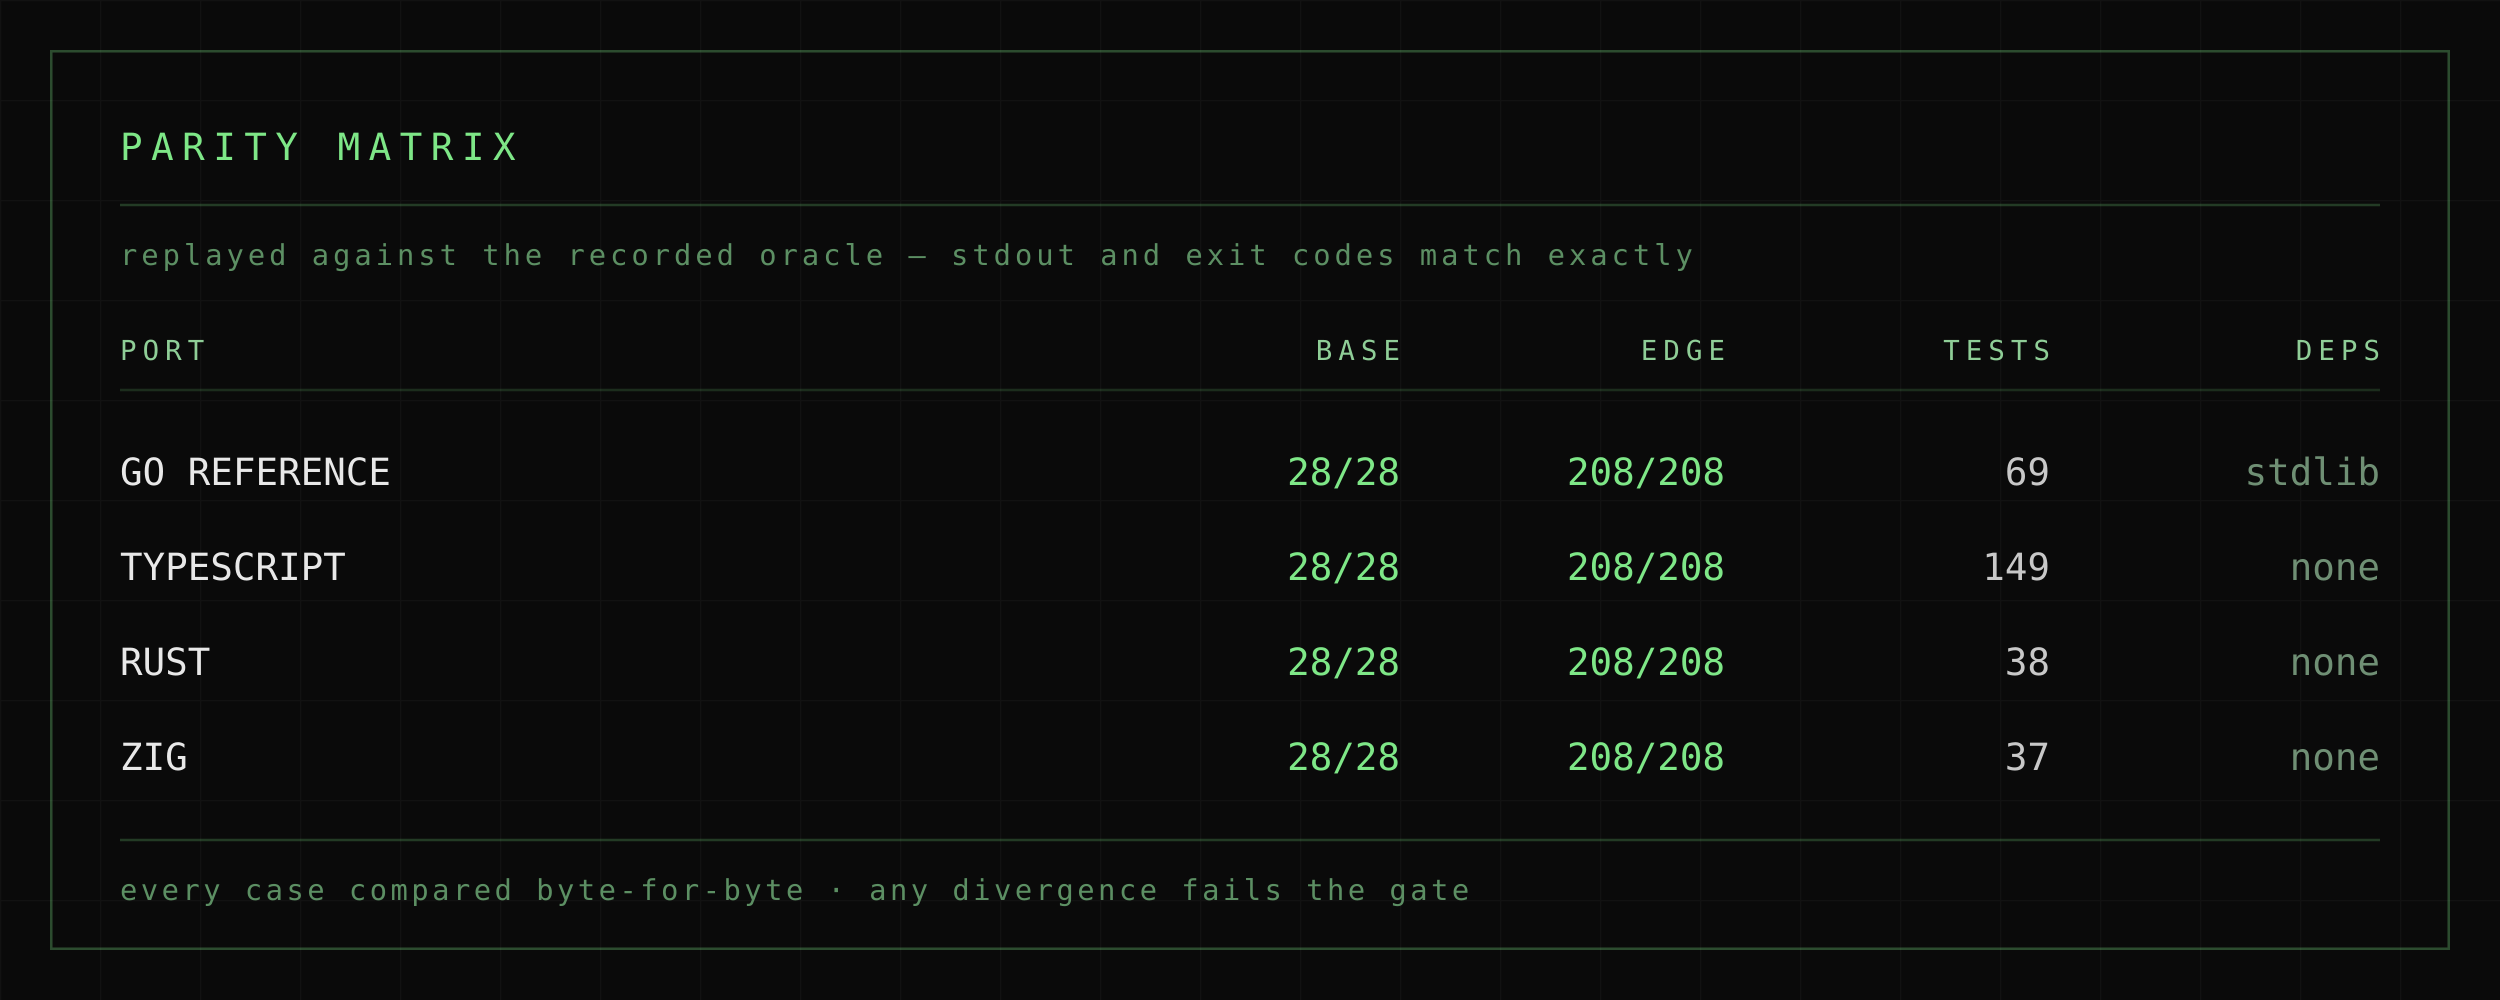
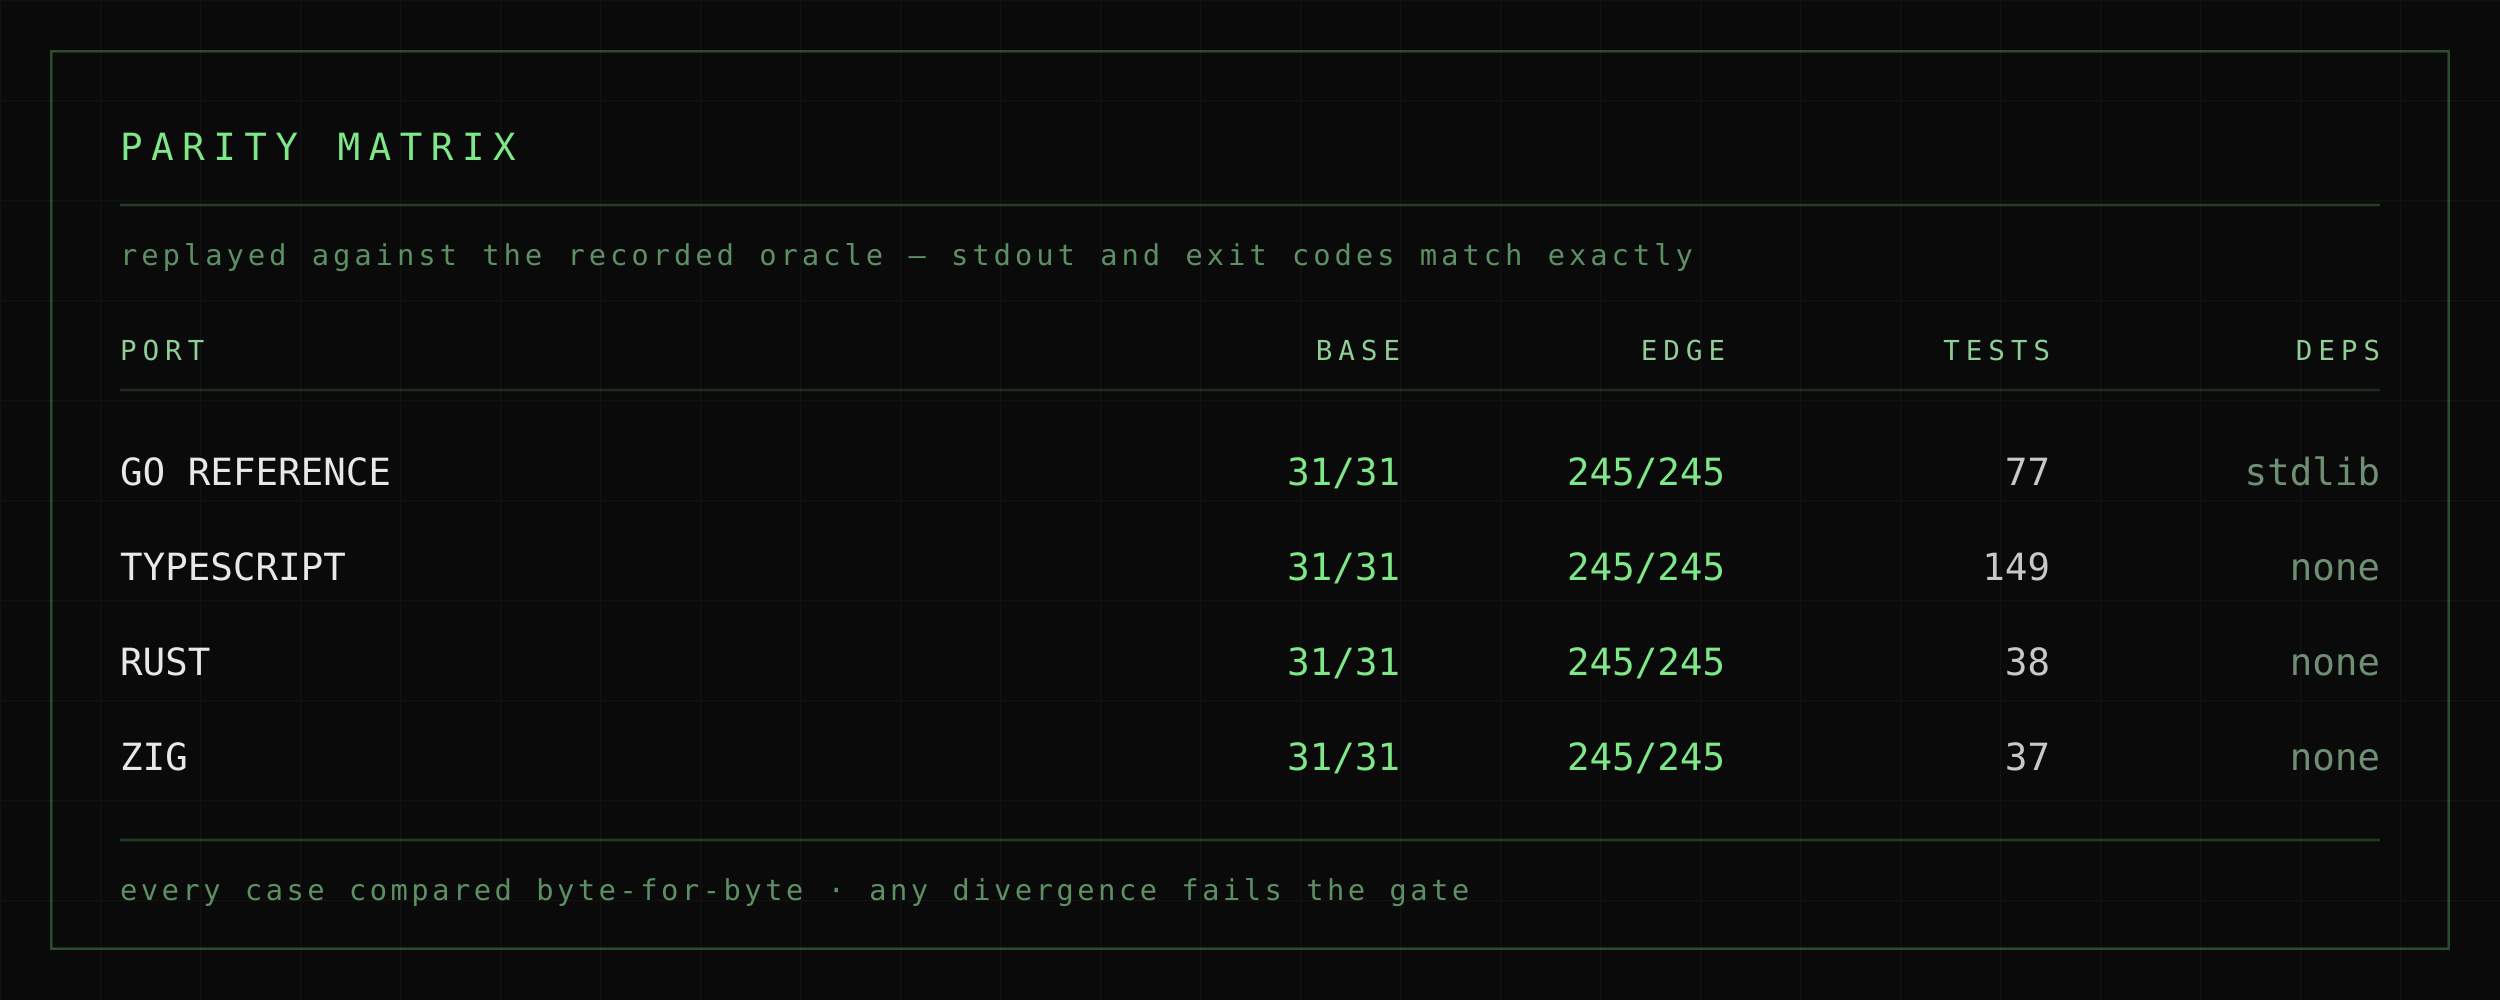
- <svg xmlns="http://www.w3.org/2000/svg" viewBox="0 0 1000 400" width="1000" height="400" role="img" aria-label="OwnScout parity matrix: every port replays 28 base and 208 edge cases byte-for-byte">
+ <svg xmlns="http://www.w3.org/2000/svg" viewBox="0 0 1000 400" width="1000" height="400" role="img" aria-label="OwnScout parity matrix: every port replays 31 base and 245 edge cases byte-for-byte">
  <defs>
    <pattern id="grid" width="40" height="40" patternUnits="userSpaceOnUse">
      <path d="M40 0H0V40" fill="none" stroke="#ffffff" stroke-opacity="0.035" stroke-width="1" />
    </pattern>
    <linearGradient id="sweep" x1="0" y1="0" x2="1" y2="0">
      <stop offset="0" stop-color="#7ee787" stop-opacity="0" />
      <stop offset="0.5" stop-color="#7ee787" stop-opacity="0.28" />
      <stop offset="1" stop-color="#7ee787" stop-opacity="0" />
    </linearGradient>
    <clipPath id="frame">
      <rect width="1000" height="400" />
    </clipPath>
  </defs>
  <style>
    .row  { animation: row 9s ease-in-out infinite; }
    .r2 { animation-delay: -1.5s } .r3 { animation-delay: -3s } .r4 { animation-delay: -4.5s }
    .pass { animation: pass 9s ease-in-out infinite; }
    .p2 { animation-delay: -1.5s } .p3 { animation-delay: -3s } .p4 { animation-delay: -4.5s }
    .sweep { animation: sweep 7s cubic-bezier(.45,0,.55,1) infinite; }
    @keyframes row   { 0%,4% { opacity: .78 } 12%,38% { opacity: 1 } 62%,100% { opacity: .78 } }
    @keyframes pass  { 0%,4% { fill-opacity: .6 } 12%,38% { fill-opacity: 1 } 62%,100% { fill-opacity: .6 } }
    @keyframes sweep { 0% { transform: translateX(-460px) } 100% { transform: translateX(1000px) } }
    @media (prefers-reduced-motion: reduce) {
      .row, .pass, .sweep { animation: none }
      .row { opacity: 1 } .pass { fill-opacity: 1 } .sweep { opacity: 0 }
    }
  </style>
  <rect width="1000" height="400" fill="#0a0a0a" />
  <rect width="1000" height="400" fill="url(#grid)" />
  <rect x="20.5" y="20.5" width="959" height="359" fill="none" stroke="#7ee787" stroke-opacity="0.3" />
  <g clip-path="url(#frame)">
    <rect x="-460" y="0" width="460" height="400" fill="url(#sweep)" class="sweep" />
  </g>
  <text x="48" y="64" font-family="ui-monospace, SFMono-Regular, Menlo, Consolas, monospace" font-size="15" fill="#7ee787" letter-spacing="3.4">PARITY MATRIX</text>
  <line x1="48" y1="82" x2="952" y2="82" stroke="#7ee787" stroke-opacity="0.22" stroke-width="1" />
  <text x="48" y="106" font-family="ui-monospace, SFMono-Regular, Menlo, Consolas, monospace" font-size="11.5" fill="#5c8f63" letter-spacing="1.6">replayed against the recorded oracle — stdout and exit codes match exactly</text>
  <g font-family="ui-monospace, SFMono-Regular, Menlo, Consolas, monospace" font-size="11" fill="#8fce97" letter-spacing="2.4">
    <text x="48" y="144">PORT</text>
    <text x="560" y="144" text-anchor="end">BASE</text>
    <text x="690" y="144" text-anchor="end">EDGE</text>
    <text x="820" y="144" text-anchor="end">TESTS</text>
    <text x="952" y="144" text-anchor="end">DEPS</text>
  </g>
  <line x1="48" y1="156" x2="952" y2="156" stroke="#7ee787" stroke-opacity="0.16" stroke-width="1" />
  <g font-family="ui-monospace, SFMono-Regular, Menlo, Consolas, monospace" font-size="15">
    <g class="row">
      <text x="48" y="194" fill="#e8e8e8">GO REFERENCE</text>
-       <text x="560" y="194" text-anchor="end" fill="#7ee787">28/28</text>
-       <text x="690" y="194" text-anchor="end" fill="#7ee787" class="pass">208/208</text>
-       <text x="820" y="194" text-anchor="end" fill="#c8c8c8">69</text>
+       <text x="560" y="194" text-anchor="end" fill="#7ee787">31/31</text>
+       <text x="690" y="194" text-anchor="end" fill="#7ee787" class="pass">245/245</text>
+       <text x="820" y="194" text-anchor="end" fill="#c8c8c8">77</text>
      <text x="952" y="194" text-anchor="end" fill="#6f8f74">stdlib</text>
    </g>
    <g class="row r2">
      <text x="48" y="232" fill="#e8e8e8">TYPESCRIPT</text>
-       <text x="560" y="232" text-anchor="end" fill="#7ee787">28/28</text>
-       <text x="690" y="232" text-anchor="end" fill="#7ee787" class="pass p2">208/208</text>
+       <text x="560" y="232" text-anchor="end" fill="#7ee787">31/31</text>
+       <text x="690" y="232" text-anchor="end" fill="#7ee787" class="pass p2">245/245</text>
      <text x="820" y="232" text-anchor="end" fill="#c8c8c8">149</text>
      <text x="952" y="232" text-anchor="end" fill="#6f8f74">none</text>
    </g>
    <g class="row r3">
      <text x="48" y="270" fill="#e8e8e8">RUST</text>
-       <text x="560" y="270" text-anchor="end" fill="#7ee787">28/28</text>
-       <text x="690" y="270" text-anchor="end" fill="#7ee787" class="pass p3">208/208</text>
+       <text x="560" y="270" text-anchor="end" fill="#7ee787">31/31</text>
+       <text x="690" y="270" text-anchor="end" fill="#7ee787" class="pass p3">245/245</text>
      <text x="820" y="270" text-anchor="end" fill="#c8c8c8">38</text>
      <text x="952" y="270" text-anchor="end" fill="#6f8f74">none</text>
    </g>
    <g class="row r4">
      <text x="48" y="308" fill="#e8e8e8">ZIG</text>
-       <text x="560" y="308" text-anchor="end" fill="#7ee787">28/28</text>
-       <text x="690" y="308" text-anchor="end" fill="#7ee787" class="pass p4">208/208</text>
+       <text x="560" y="308" text-anchor="end" fill="#7ee787">31/31</text>
+       <text x="690" y="308" text-anchor="end" fill="#7ee787" class="pass p4">245/245</text>
      <text x="820" y="308" text-anchor="end" fill="#c8c8c8">37</text>
      <text x="952" y="308" text-anchor="end" fill="#6f8f74">none</text>
    </g>
  </g>
  <line x1="48" y1="336" x2="952" y2="336" stroke="#7ee787" stroke-opacity="0.22" stroke-width="1" />
  <text x="48" y="360" font-family="ui-monospace, SFMono-Regular, Menlo, Consolas, monospace" font-size="11.5" fill="#5c8f63" letter-spacing="1.4">every case compared byte-for-byte · any divergence fails the gate</text>
</svg>
